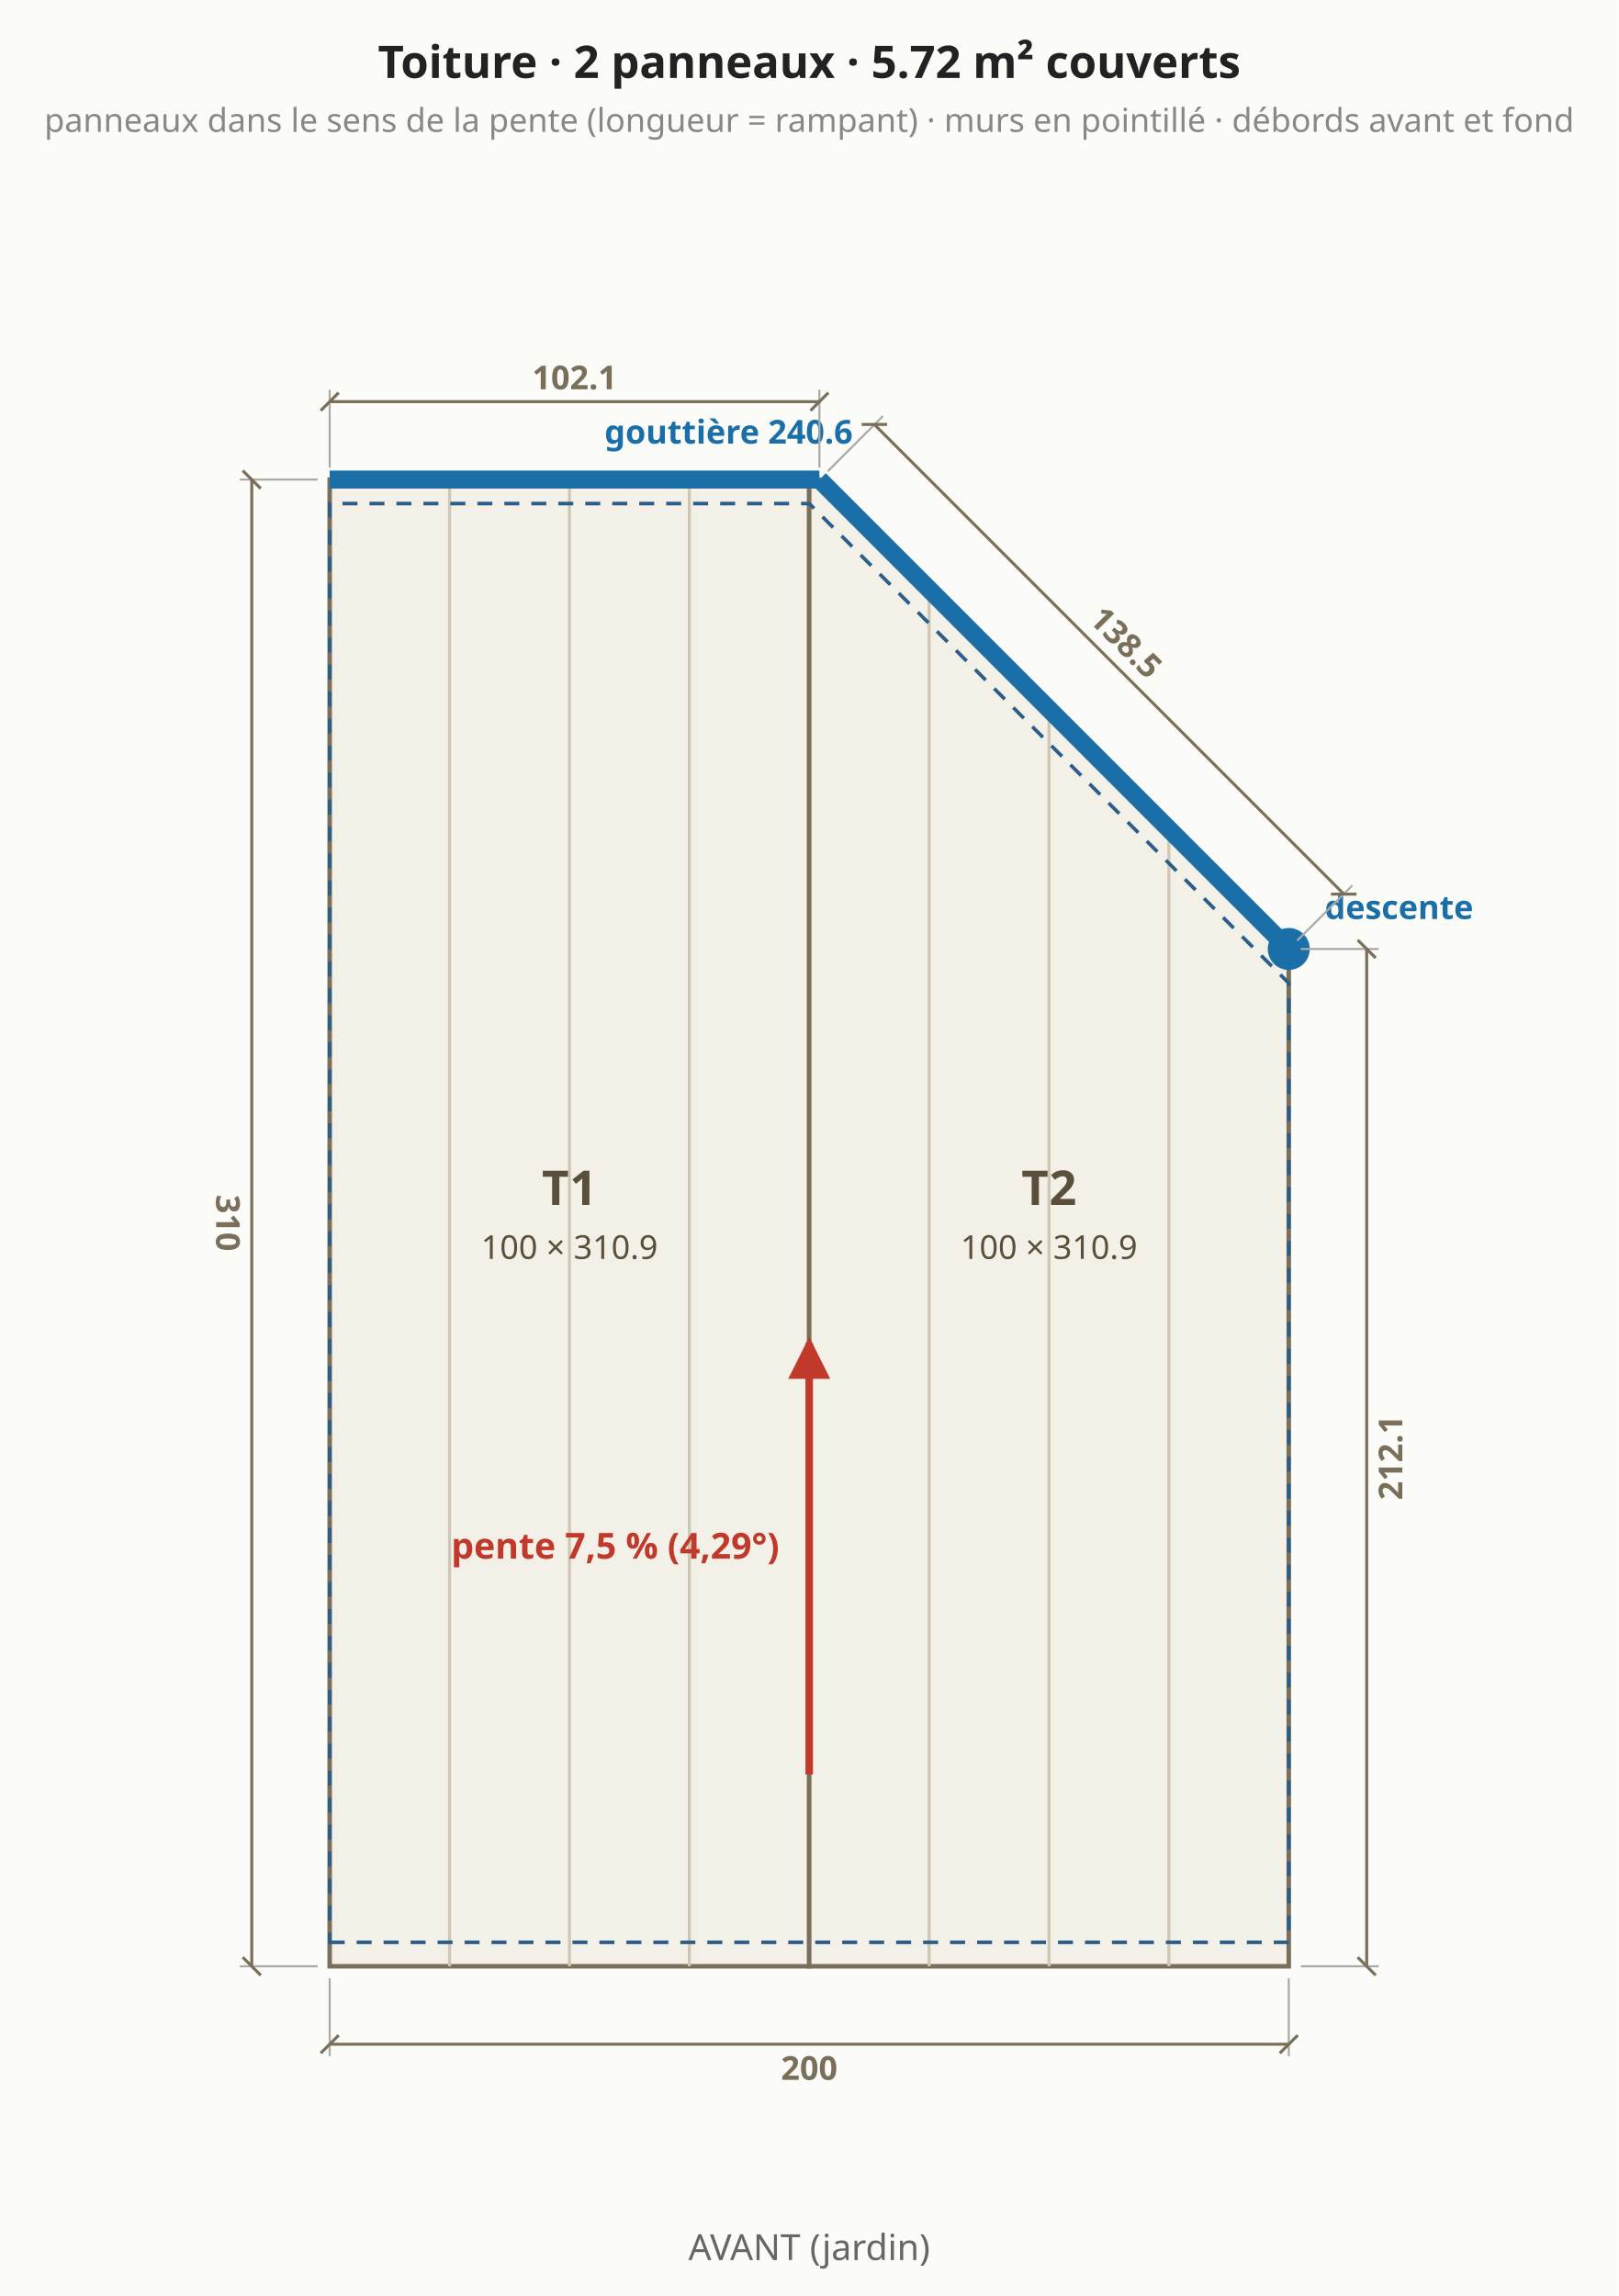
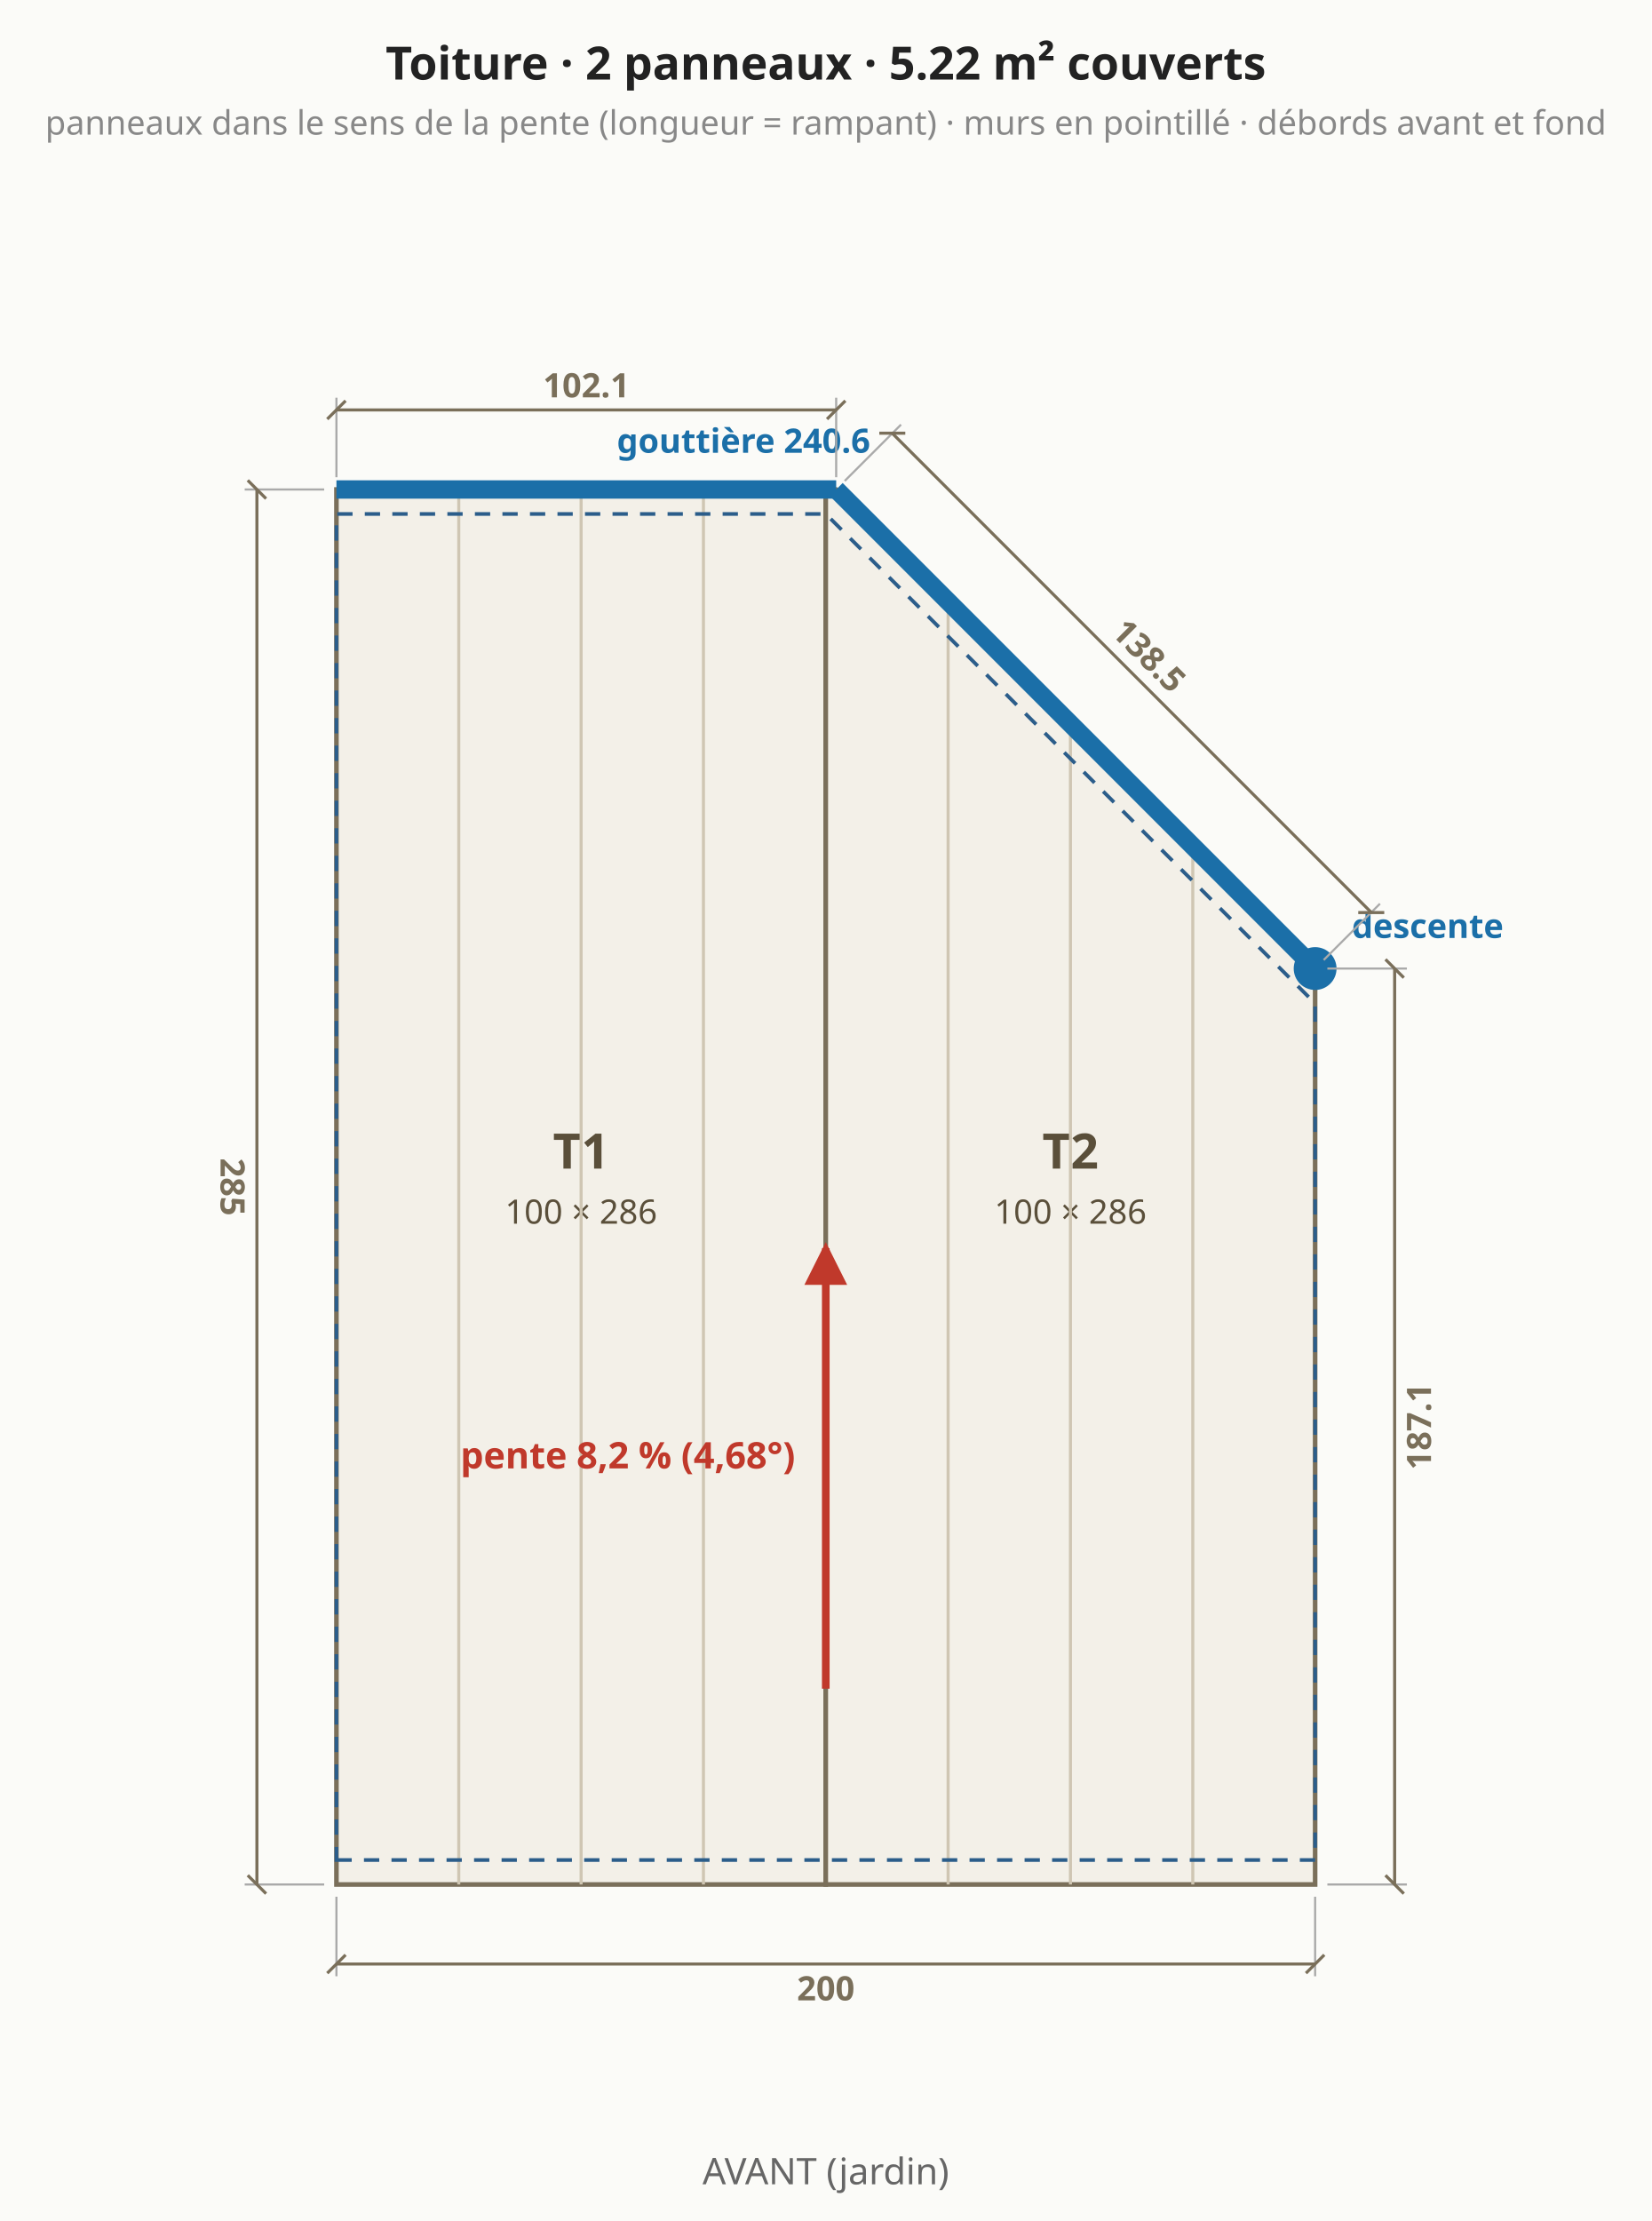
- <svg xmlns="http://www.w3.org/2000/svg" viewBox="0 0 540 766" font-family="system-ui,sans-serif" font-size="13">
-   <rect width="540" height="766" fill="#fbfbf8" />
-   <polygon points="110.0,656.0 270.0,656.0 270.0,160.0 110.0,160.0" fill="#f3f0e8" stroke="#7a6f5a" stroke-width="1.5" />
-   <text x="190.0" y="402.0" text-anchor="middle" fill="#5a4f3a" font-size="16" font-weight="bold">T1</text>
-   <text x="190.0" y="420.0" text-anchor="middle" fill="#5a4f3a" font-size="11" font-weight="normal">100 × 310.9</text>
-   <line x1="150.0" y1="656.0" x2="150.0" y2="160.0" stroke="#cfc6b3" stroke-width="1" />
-   <line x1="190.0" y1="656.0" x2="190.0" y2="160.0" stroke="#cfc6b3" stroke-width="1" />
-   <line x1="230.0" y1="656.0" x2="230.0" y2="160.0" stroke="#cfc6b3" stroke-width="1" />
-   <polygon points="270.0,656.0 430.0,656.0 430.0,316.6 273.4,160.0 270.0,160.0" fill="#f3f0e8" stroke="#7a6f5a" stroke-width="1.5" />
-   <text x="350.0" y="402.0" text-anchor="middle" fill="#5a4f3a" font-size="16" font-weight="bold">T2</text>
-   <text x="350.0" y="420.0" text-anchor="middle" fill="#5a4f3a" font-size="11" font-weight="normal">100 × 310.9</text>
-   <line x1="310.0" y1="656.0" x2="310.0" y2="195.8" stroke="#cfc6b3" stroke-width="1" />
-   <line x1="350.0" y1="656.0" x2="350.0" y2="235.8" stroke="#cfc6b3" stroke-width="1" />
-   <line x1="390.0" y1="656.0" x2="390.0" y2="275.8" stroke="#cfc6b3" stroke-width="1" />
-   <polygon points="110.0,648.0 430.0,648.0 430.0,328.0 270.0,168.0 110.0,168.0" fill="none" stroke="#2b5d8a" stroke-width="1.2" stroke-dasharray="5 4" />
+ <svg xmlns="http://www.w3.org/2000/svg" viewBox="0 0 540 726" font-family="system-ui,sans-serif" font-size="13">
+   <rect width="540" height="726" fill="#fbfbf8" />
+   <polygon points="110.0,616.0 270.0,616.0 270.0,160.0 110.0,160.0" fill="#f3f0e8" stroke="#7a6f5a" stroke-width="1.5" />
+   <text x="190.0" y="382.0" text-anchor="middle" fill="#5a4f3a" font-size="16" font-weight="bold">T1</text>
+   <text x="190.0" y="400.0" text-anchor="middle" fill="#5a4f3a" font-size="11" font-weight="normal">100 × 286</text>
+   <line x1="150.0" y1="616.0" x2="150.0" y2="160.0" stroke="#cfc6b3" stroke-width="1" />
+   <line x1="190.0" y1="616.0" x2="190.0" y2="160.0" stroke="#cfc6b3" stroke-width="1" />
+   <line x1="230.0" y1="616.0" x2="230.0" y2="160.0" stroke="#cfc6b3" stroke-width="1" />
+   <polygon points="270.0,616.0 430.0,616.0 430.0,316.6 273.4,160.0 270.0,160.0" fill="#f3f0e8" stroke="#7a6f5a" stroke-width="1.5" />
+   <text x="350.0" y="382.0" text-anchor="middle" fill="#5a4f3a" font-size="16" font-weight="bold">T2</text>
+   <text x="350.0" y="400.0" text-anchor="middle" fill="#5a4f3a" font-size="11" font-weight="normal">100 × 286</text>
+   <line x1="310.0" y1="616.0" x2="310.0" y2="195.8" stroke="#cfc6b3" stroke-width="1" />
+   <line x1="350.0" y1="616.0" x2="350.0" y2="235.8" stroke="#cfc6b3" stroke-width="1" />
+   <line x1="390.0" y1="616.0" x2="390.0" y2="275.8" stroke="#cfc6b3" stroke-width="1" />
+   <polygon points="110.0,608.0 430.0,608.0 430.0,328.0 270.0,168.0 110.0,168.0" fill="none" stroke="#2b5d8a" stroke-width="1.2" stroke-dasharray="5 4" />
  <line x1="430.0" y1="316.6" x2="273.4" y2="160.0" stroke="#1b6fa8" stroke-width="6" />
  <line x1="273.4" y1="160.0" x2="110.0" y2="160.0" stroke="#1b6fa8" stroke-width="6" />
  <circle cx="430.0" cy="316.6" r="7" fill="#1b6fa8" />
  <text x="442.0" y="306.6" text-anchor="start" fill="#1b6fa8" font-size="11" font-weight="bold">descente</text>
  <text x="201.7" y="148.0" text-anchor="start" fill="#1b6fa8" font-size="11" font-weight="bold">gouttière 240.6</text>
-   <line x1="270.0" y1="592.0" x2="270.0" y2="448.0" stroke="#c0392b" stroke-width="2.5" />
-   <polygon points="270.0,446.0 263.0,460.0 277.0,460.0" fill="#c0392b" />
-   <text x="260.0" y="520.0" text-anchor="end" fill="#c0392b" font-size="12" font-weight="bold">pente 7,5 % (4,29°)</text>
-   <line x1="110.0" y1="660.0" x2="110.0" y2="686.0" stroke="#aaa" stroke-width="0.7" />
-   <line x1="430.0" y1="660.0" x2="430.0" y2="686.0" stroke="#aaa" stroke-width="0.7" />
-   <line x1="110.0" y1="682.0" x2="430.0" y2="682.0" stroke="#7a6f5a" stroke-width="1" />
-   <line x1="107.0" y1="685.0" x2="113.0" y2="679.0" stroke="#7a6f5a" stroke-width="1" />
-   <line x1="427.0" y1="685.0" x2="433.0" y2="679.0" stroke="#7a6f5a" stroke-width="1" />
-   <text x="270.0" y="690.0" text-anchor="middle" dominant-baseline="middle" fill="#7a6f5a" font-size="11" font-weight="bold" transform="rotate(0.0 270.0 690.0)">200</text>
-   <line x1="434.0" y1="656.0" x2="460.0" y2="656.0" stroke="#aaa" stroke-width="0.7" />
+   <line x1="270.0" y1="552.0" x2="270.0" y2="408.0" stroke="#c0392b" stroke-width="2.5" />
+   <polygon points="270.0,406.0 263.0,420.0 277.0,420.0" fill="#c0392b" />
+   <text x="260.0" y="480.0" text-anchor="end" fill="#c0392b" font-size="12" font-weight="bold">pente 8,2 % (4,68°)</text>
+   <line x1="110.0" y1="620.0" x2="110.0" y2="646.0" stroke="#aaa" stroke-width="0.7" />
+   <line x1="430.0" y1="620.0" x2="430.0" y2="646.0" stroke="#aaa" stroke-width="0.7" />
+   <line x1="110.0" y1="642.0" x2="430.0" y2="642.0" stroke="#7a6f5a" stroke-width="1" />
+   <line x1="107.0" y1="645.0" x2="113.0" y2="639.0" stroke="#7a6f5a" stroke-width="1" />
+   <line x1="427.0" y1="645.0" x2="433.0" y2="639.0" stroke="#7a6f5a" stroke-width="1" />
+   <text x="270.0" y="650.0" text-anchor="middle" dominant-baseline="middle" fill="#7a6f5a" font-size="11" font-weight="bold" transform="rotate(0.0 270.0 650.0)">200</text>
+   <line x1="434.0" y1="616.0" x2="460.0" y2="616.0" stroke="#aaa" stroke-width="0.7" />
  <line x1="434.0" y1="316.6" x2="460.0" y2="316.6" stroke="#aaa" stroke-width="0.7" />
-   <line x1="456.0" y1="656.0" x2="456.0" y2="316.6" stroke="#7a6f5a" stroke-width="1" />
-   <line x1="459.0" y1="659.0" x2="453.0" y2="653.0" stroke="#7a6f5a" stroke-width="1" />
+   <line x1="456.0" y1="616.0" x2="456.0" y2="316.6" stroke="#7a6f5a" stroke-width="1" />
+   <line x1="459.0" y1="619.0" x2="453.0" y2="613.0" stroke="#7a6f5a" stroke-width="1" />
  <line x1="459.0" y1="319.6" x2="453.0" y2="313.6" stroke="#7a6f5a" stroke-width="1" />
-   <text x="464.0" y="486.3" text-anchor="middle" dominant-baseline="middle" fill="#7a6f5a" font-size="11" font-weight="bold" transform="rotate(-90.0 464.0 486.3)">212.1</text>
+   <text x="464.0" y="466.3" text-anchor="middle" dominant-baseline="middle" fill="#7a6f5a" font-size="11" font-weight="bold" transform="rotate(-90.0 464.0 466.3)">187.1</text>
  <line x1="432.8" y1="313.8" x2="451.2" y2="295.4" stroke="#aaa" stroke-width="0.7" />
  <line x1="276.2" y1="157.2" x2="294.6" y2="138.8" stroke="#aaa" stroke-width="0.7" />
  <line x1="448.4" y1="298.3" x2="291.7" y2="141.6" stroke="#7a6f5a" stroke-width="1" />
  <line x1="452.6" y1="298.3" x2="444.1" y2="298.3" stroke="#7a6f5a" stroke-width="1" />
  <line x1="296.0" y1="141.6" x2="287.5" y2="141.6" stroke="#7a6f5a" stroke-width="1" />
  <text x="375.7" y="214.3" text-anchor="middle" dominant-baseline="middle" fill="#7a6f5a" font-size="11" font-weight="bold" transform="rotate(45.0 375.7 214.3)">138.5</text>
  <line x1="273.4" y1="156.0" x2="273.4" y2="130.0" stroke="#aaa" stroke-width="0.7" />
  <line x1="110.0" y1="156.0" x2="110.0" y2="130.0" stroke="#aaa" stroke-width="0.7" />
  <line x1="273.4" y1="134.0" x2="110.0" y2="134.0" stroke="#7a6f5a" stroke-width="1" />
  <line x1="276.4" y1="131.0" x2="270.4" y2="137.0" stroke="#7a6f5a" stroke-width="1" />
  <line x1="113.0" y1="131.0" x2="107.0" y2="137.0" stroke="#7a6f5a" stroke-width="1" />
  <text x="191.7" y="126.0" text-anchor="middle" dominant-baseline="middle" fill="#7a6f5a" font-size="11" font-weight="bold" transform="rotate(0.0 191.7 126.0)">102.1</text>
  <line x1="106.0" y1="160.0" x2="80.0" y2="160.0" stroke="#aaa" stroke-width="0.7" />
-   <line x1="106.0" y1="656.0" x2="80.0" y2="656.0" stroke="#aaa" stroke-width="0.7" />
-   <line x1="84.0" y1="160.0" x2="84.0" y2="656.0" stroke="#7a6f5a" stroke-width="1" />
+   <line x1="106.0" y1="616.0" x2="80.0" y2="616.0" stroke="#aaa" stroke-width="0.7" />
+   <line x1="84.0" y1="160.0" x2="84.0" y2="616.0" stroke="#7a6f5a" stroke-width="1" />
  <line x1="81.0" y1="157.0" x2="87.0" y2="163.0" stroke="#7a6f5a" stroke-width="1" />
-   <line x1="81.0" y1="653.0" x2="87.0" y2="659.0" stroke="#7a6f5a" stroke-width="1" />
-   <text x="76.0" y="408.0" text-anchor="middle" dominant-baseline="middle" fill="#7a6f5a" font-size="11" font-weight="bold" transform="rotate(90.0 76.0 408.0)">310</text>
-   <text x="270.0" y="26.0" text-anchor="middle" fill="#222" font-size="15" font-weight="bold">Toiture · 2 panneaux · 5.72 m² couverts</text>
+   <line x1="81.0" y1="613.0" x2="87.0" y2="619.0" stroke="#7a6f5a" stroke-width="1" />
+   <text x="76.0" y="388.0" text-anchor="middle" dominant-baseline="middle" fill="#7a6f5a" font-size="11" font-weight="bold" transform="rotate(90.0 76.0 388.0)">285</text>
+   <text x="270.0" y="26.0" text-anchor="middle" fill="#222" font-size="15" font-weight="bold">Toiture · 2 panneaux · 5.22 m² couverts</text>
  <text x="270.0" y="44.0" text-anchor="middle" fill="#888" font-size="11" font-weight="normal">panneaux dans le sens de la pente (longueur = rampant) · murs en pointillé · débords avant et fond</text>
-   <text x="270.0" y="754.0" text-anchor="middle" fill="#666" font-size="12" font-weight="normal">AVANT (jardin)</text>
+   <text x="270.0" y="714.0" text-anchor="middle" fill="#666" font-size="12" font-weight="normal">AVANT (jardin)</text>
</svg>
